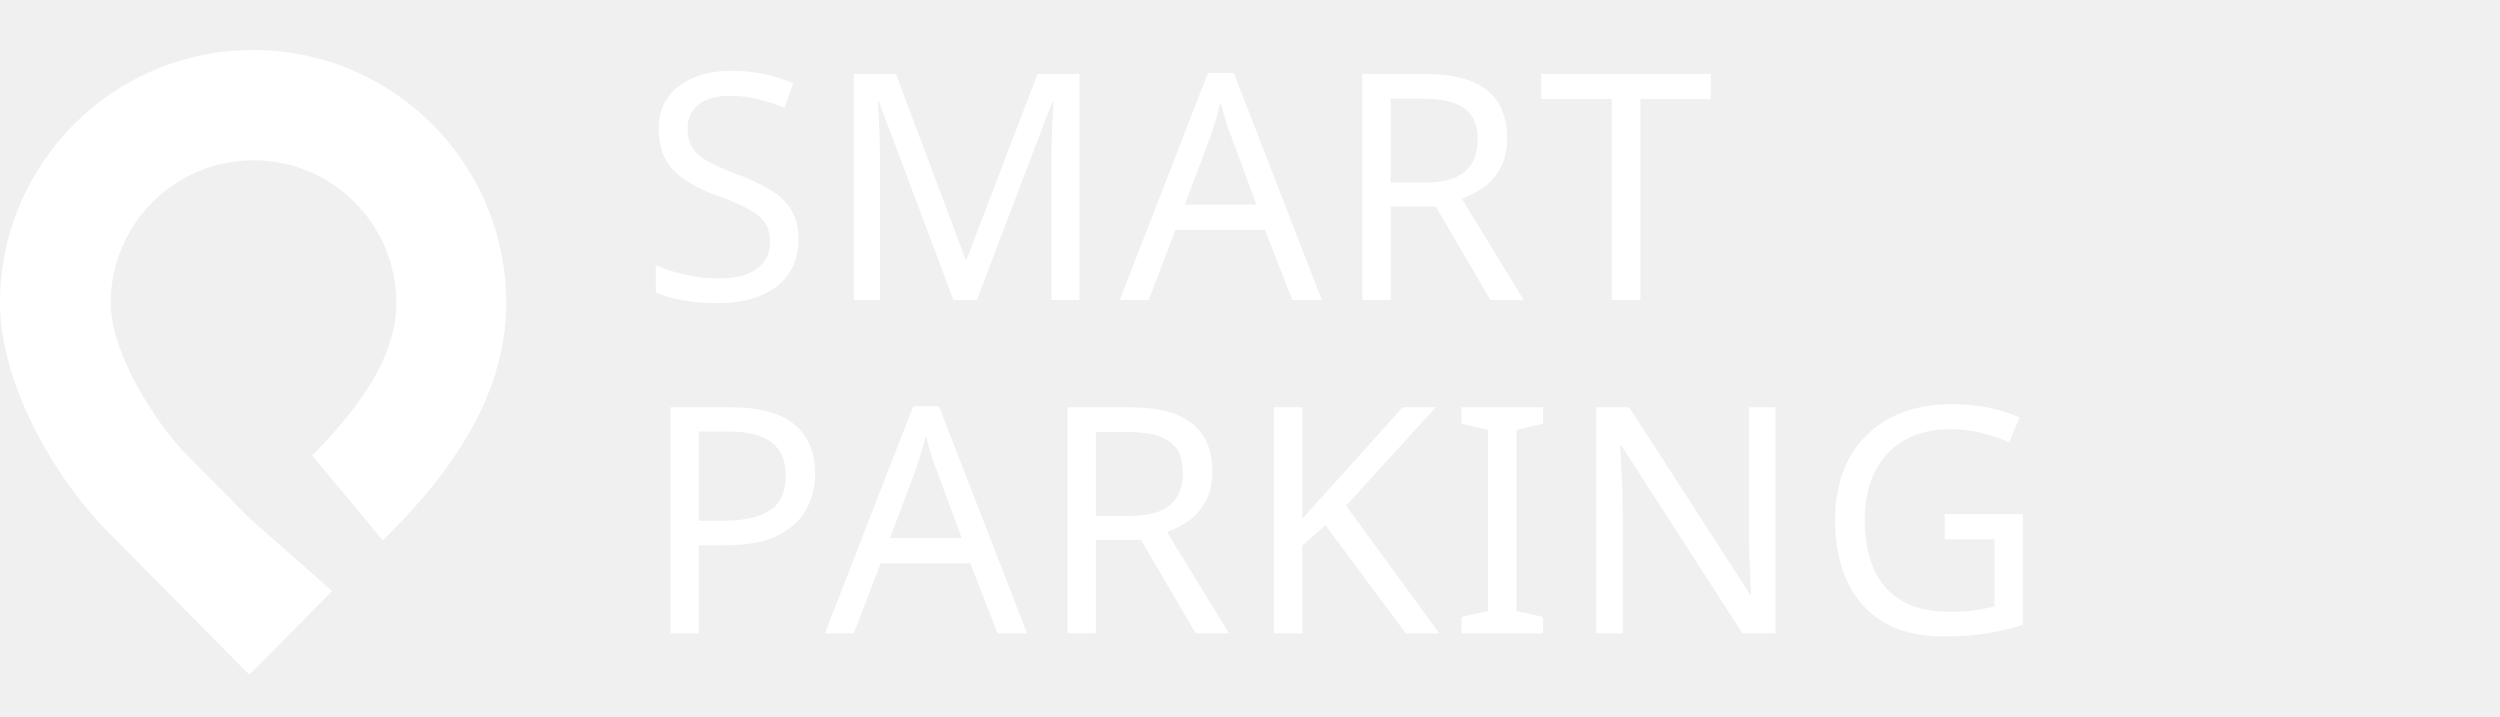
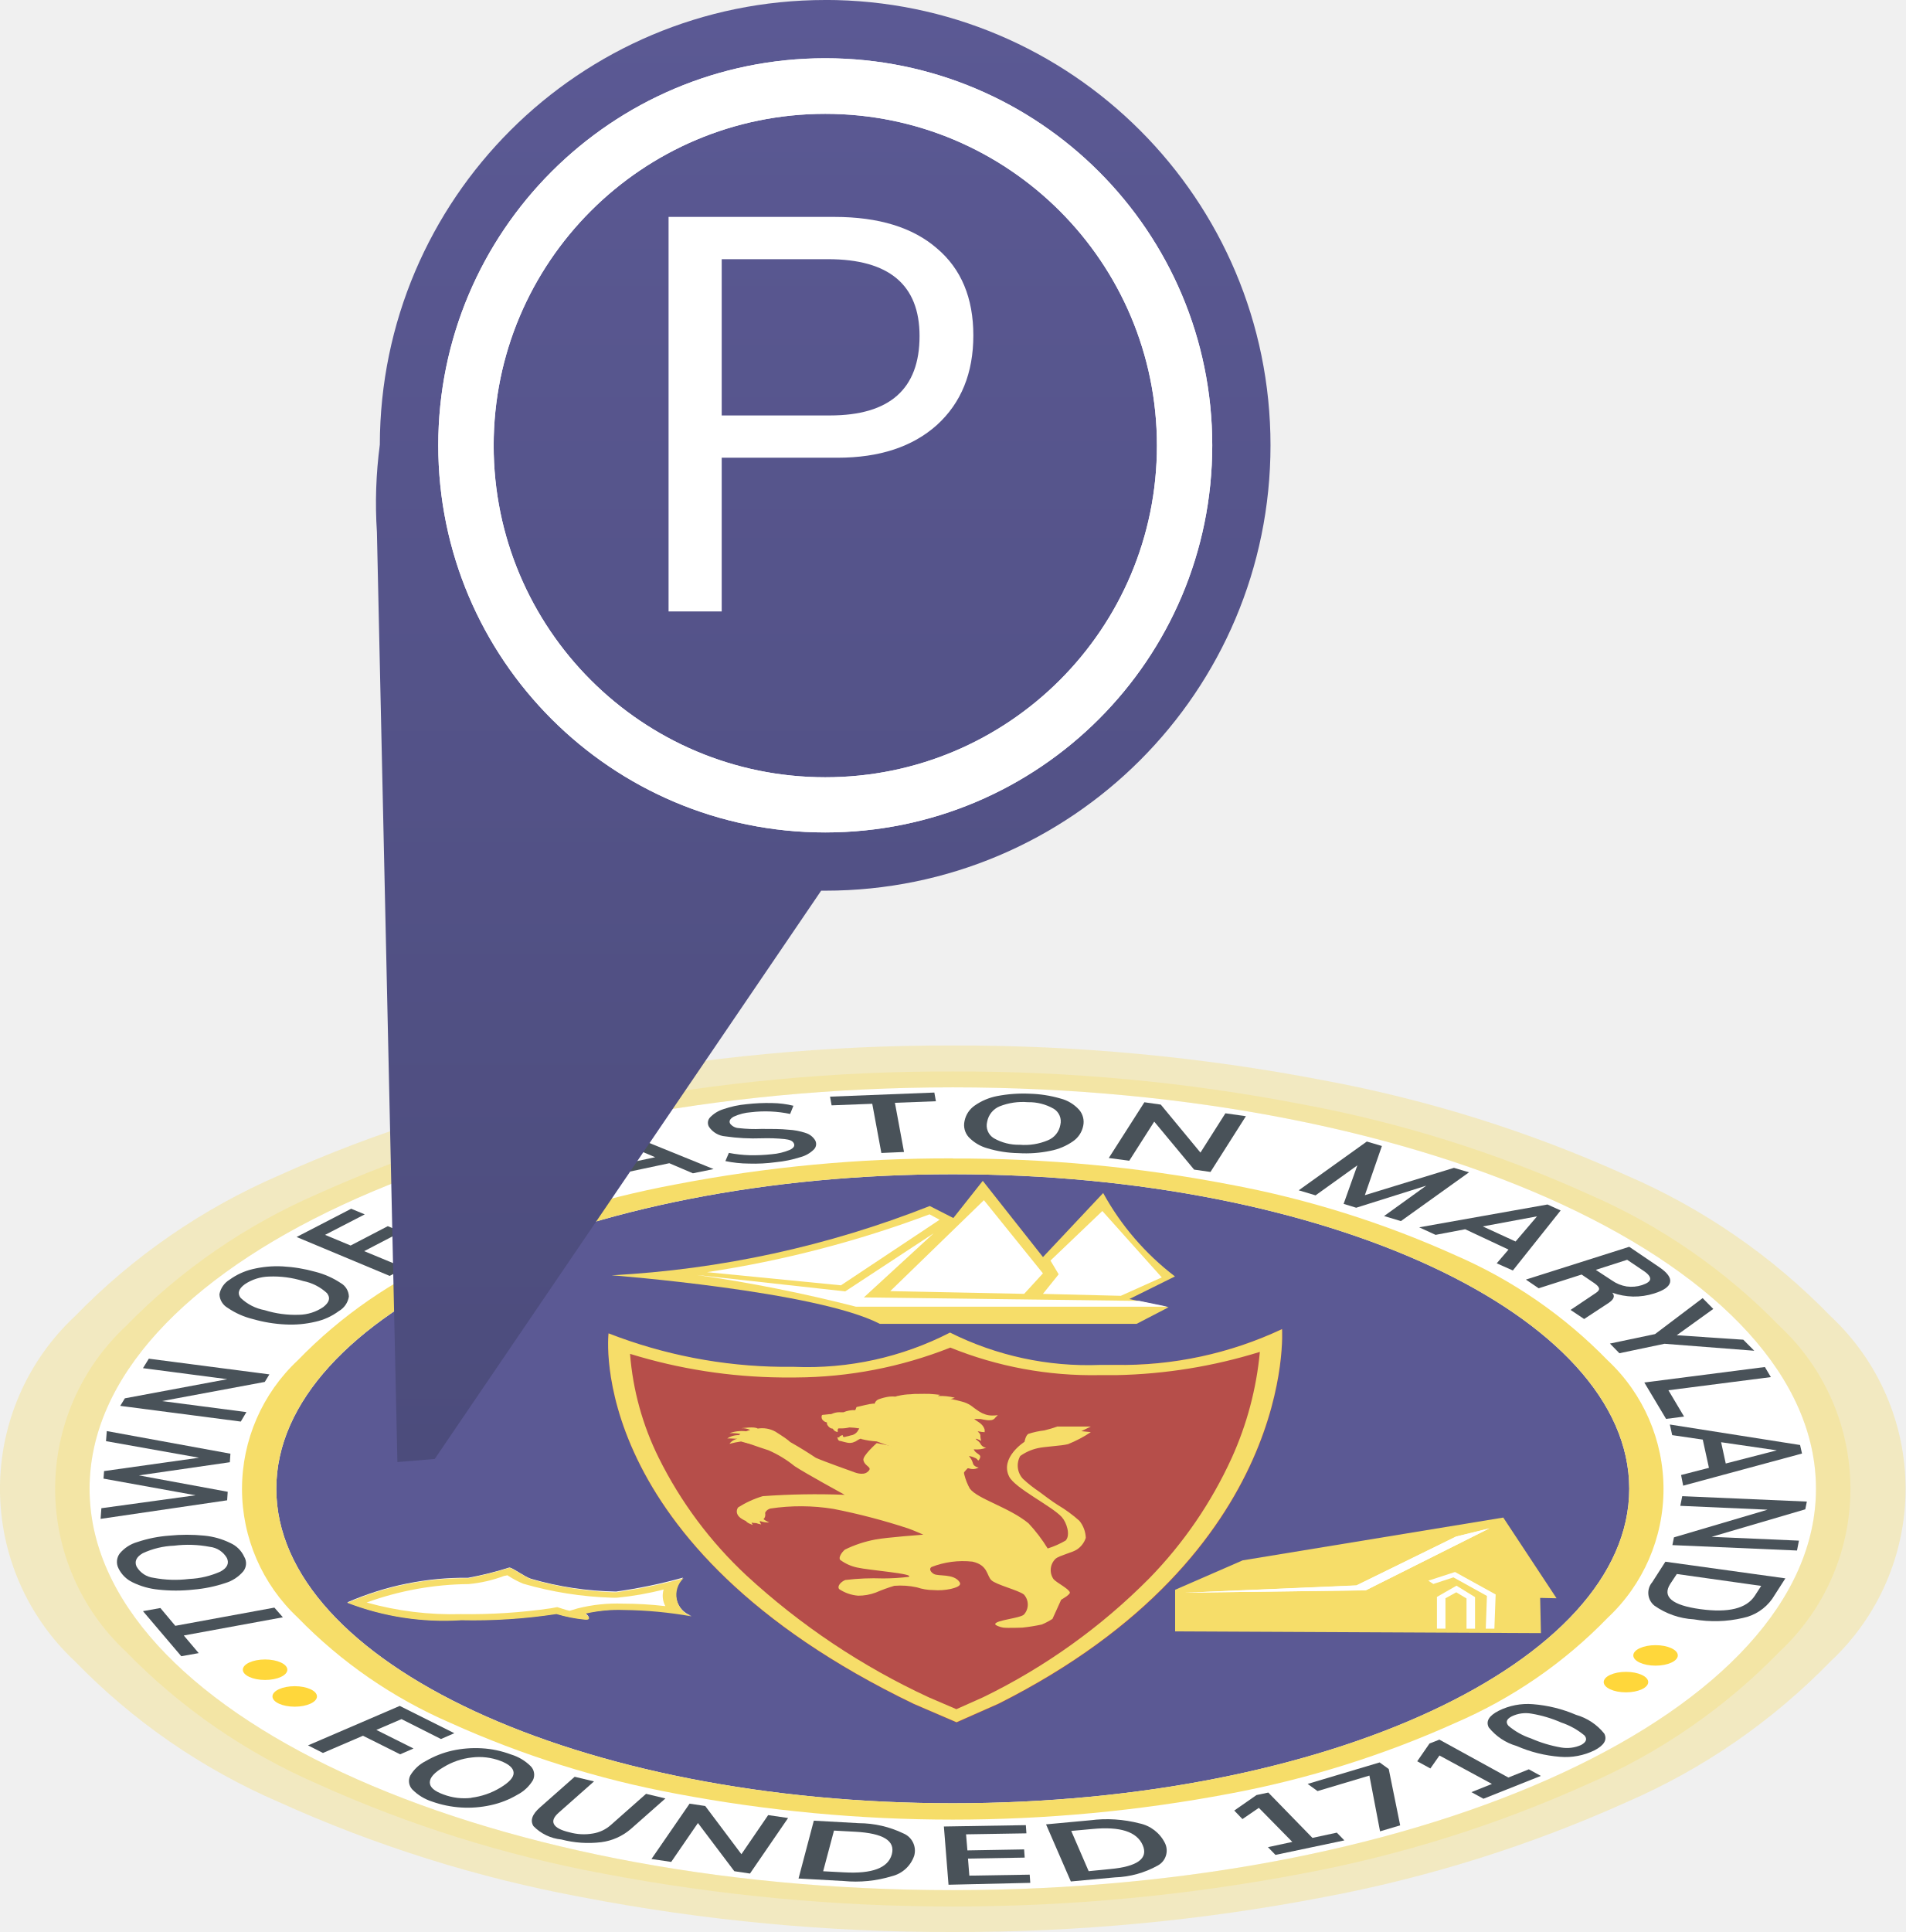
- <svg xmlns="http://www.w3.org/2000/svg" width="150" height="43" viewBox="0 0 150 43">
-   <g id="logo" transform="translate(-16.119 3.174)">
-     <path id="Path_111" data-name="Path 111" d="M15.188.2A15.194,15.194,0,0,1,30.376,15.388c0,5.411-3.182,9.963-6.851,13.678l-.557.557-4.25-5.109.116-.093c2.3-2.322,4.947-5.574,4.947-9.034a8.569,8.569,0,0,0-17.139,0c0,2.949,2.624,7.13,4.621,9.173L14.979,28.3l4.947,4.366-4.97,5.016-8.407-8.5C3.2,25.838,0,20.149,0,15.365A15.189,15.189,0,0,1,15.188.2Z" transform="translate(16.119 -0.374)" fill="#fff" fill-rule="evenodd" />
-     <text id="SMART_PARKING" data-name="SMART PARKING" transform="translate(54.498 14.826)" fill="#fff" font-size="19" font-family="SFUIDisplay-Medium, SF UI Display" font-weight="500" letter-spacing="0.03em">
-       <tspan x="0" y="0">SMART</tspan>
-       <tspan x="0" y="20">PARKING</tspan>
+ <svg xmlns="http://www.w3.org/2000/svg" width="46.502" height="47.135" viewBox="0 0 46.502 47.135">
+   <defs>
+     <linearGradient id="linear-gradient" x1="0.5" x2="0.5" y2="1" gradientUnits="objectBoundingBox">
+       <stop offset="0" stop-color="#5b5994" />
+       <stop offset="1" stop-color="#4c4c7c" />
+     </linearGradient>
+   </defs>
+   <g id="logo" transform="translate(0 -0.083)">
+     <g id="Group_3266" data-name="Group 3266" transform="translate(0 25.591)">
+       <g id="Group_3265" data-name="Group 3265" transform="translate(0)">
+         <g id="Group_3264" data-name="Group 3264">
+           <g id="Group_3249" data-name="Group 3249">
+             <path id="Path_27179" data-name="Path 27179" d="M23.751,561.827a47.224,47.224,0,0,1-9.052-.85,32.2,32.2,0,0,1-7.39-2.318,15.478,15.478,0,0,1-4.982-3.438,5.757,5.757,0,0,1,0-8.415,15.551,15.551,0,0,1,4.982-3.438,32.671,32.671,0,0,1,7.39-2.319,47.193,47.193,0,0,1,9.052-.85,47.229,47.229,0,0,1,9.052.85,32.2,32.2,0,0,1,7.39,2.319,15.477,15.477,0,0,1,4.982,3.438,5.757,5.757,0,0,1,0,8.415,15.551,15.551,0,0,1-4.982,3.438,32.668,32.668,0,0,1-7.39,2.318A47.26,47.26,0,0,1,23.751,561.827Zm0-20.371a41.821,41.821,0,0,0-8,.751,28.723,28.723,0,0,0-6.535,2.049,13.7,13.7,0,0,0-4.406,3.036,5.094,5.094,0,0,0,0,7.442,13.63,13.63,0,0,0,4.406,3.036,28.726,28.726,0,0,0,6.535,2.049,41.447,41.447,0,0,0,8,.751,41.821,41.821,0,0,0,8-.751,28.726,28.726,0,0,0,6.535-2.049,13.7,13.7,0,0,0,4.406-3.036,5.094,5.094,0,0,0,0-7.442,13.63,13.63,0,0,0-4.406-3.036,28.723,28.723,0,0,0-6.535-2.049A41.821,41.821,0,0,0,23.751,541.456Z" transform="translate(-0.5 -540.2)" fill="#f6dd69" opacity="0.35" />
+             <ellipse id="Ellipse_340" data-name="Ellipse 340" cx="21.065" cy="9.793" rx="21.065" ry="9.793" transform="translate(2.186 1.02)" fill="#fff" />
+             <path id="Path_27180" data-name="Path 27180" d="M50.905,553.987c11.635,0,21.065,4.387,21.065,9.793s-9.43,9.793-21.065,9.793-21.065-4.382-21.065-9.793,9.43-9.793,21.065-9.793m0-.387a44.142,44.142,0,0,0-8.528.8,30.6,30.6,0,0,0-6.96,2.182,14.688,14.688,0,0,0-4.694,3.234,5.426,5.426,0,0,0,0,7.933,14.7,14.7,0,0,0,4.694,3.239,30.451,30.451,0,0,0,6.96,2.182,45.7,45.7,0,0,0,17.056,0,30.609,30.609,0,0,0,6.96-2.182,14.621,14.621,0,0,0,4.694-3.239,5.426,5.426,0,0,0,0-7.933,14.613,14.613,0,0,0-4.694-3.234,30.439,30.439,0,0,0-6.96-2.182,44.178,44.178,0,0,0-8.528-.8Z" transform="translate(-27.654 -552.967)" fill="#f6dd69" opacity="0.32" />
+           </g>
+           <g id="Group_3250" data-name="Group 3250" transform="translate(5.902 2.753)">
+             <ellipse id="Ellipse_341" data-name="Ellipse 341" cx="16.508" cy="7.673" rx="16.508" ry="7.673" transform="translate(0.841 0.387)" fill="#5b5994" />
+             <path id="Path_27181" data-name="Path 27181" d="M142.849,598.887c9.118,0,16.508,3.438,16.508,7.673s-7.395,7.673-16.508,7.673-16.508-3.433-16.508-7.673,7.39-7.673,16.508-7.673m0-.387a35.133,35.133,0,0,0-6.752.633,24.263,24.263,0,0,0-5.515,1.728,11.555,11.555,0,0,0-3.716,2.564,4.3,4.3,0,0,0,0,6.28,11.63,11.63,0,0,0,3.716,2.564A24.11,24.11,0,0,0,136.1,614a36.346,36.346,0,0,0,13.5,0,24.26,24.26,0,0,0,5.515-1.728,11.5,11.5,0,0,0,3.716-2.564,4.3,4.3,0,0,0,0-6.28,11.628,11.628,0,0,0-3.716-2.564,24.11,24.11,0,0,0-5.515-1.728,35.133,35.133,0,0,0-6.752-.633Z" transform="translate(-125.5 -598.5)" fill="#f6dd69" />
+           </g>
+           <g id="Group_3252" data-name="Group 3252" transform="translate(14.84 6.918)">
+             <g id="Group_3251" data-name="Group 3251">
+               <path id="Path_27182" data-name="Path 27182" d="M323.27,696.3l-1.044-.449c-8.075-3.891-7.451-9.043-7.451-9.043a11.98,11.98,0,0,0,4.528.817,7.616,7.616,0,0,0,3.8-.836,7.765,7.765,0,0,0,4.033.784,9.193,9.193,0,0,0,4.075-.874s.4,5.468-6.913,9.146Z" transform="translate(-314.764 -686.7)" fill="#b64e4a" />
+             </g>
+           </g>
+           <g id="Group_3255" data-name="Group 3255" transform="translate(17.745 8.495)">
+             <g id="Group_3254" data-name="Group 3254" transform="translate(0.245)">
+               <path id="Path_27183" data-name="Path 27183" d="M384.9,737.406s-.349.307-.326.416c.033.165.25.165.1.288-.118.1-.34,0-.34,0s-.708-.25-.921-.345a9.858,9.858,0,0,0-1.209-.689.44.44,0,0,0-.364.085l-.283.179s.5.179.7.241a2.749,2.749,0,0,1,.637.387c.279.184,1.223.7,1.223.7a17.985,17.985,0,0,0-2,.033,2.417,2.417,0,0,0-.6.274s-.109.132.066.264a.654.654,0,0,0,.364.118c.246-.061.146-.288.354-.354a4.987,4.987,0,0,1,1.544.009,15.332,15.332,0,0,1,1.823.477c.1.033.368.151.368.151s-.892.066-1.166.118a2.881,2.881,0,0,0-.746.246c-.071.057-.165.189-.118.25a1.053,1.053,0,0,0,.42.189c.288.066,1.421.151,1.251.227a5.289,5.289,0,0,1-.623.038,5.869,5.869,0,0,0-.921.038c-.1.038-.208.146-.151.222a.969.969,0,0,0,.463.161,1.218,1.218,0,0,0,.43-.076,4.058,4.058,0,0,1,.453-.165,1.866,1.866,0,0,1,.553.038,1.269,1.269,0,0,0,.4.066,1.457,1.457,0,0,0,.425-.028c.222-.052.255-.109.212-.17-.142-.208-.51-.132-.623-.194-.076-.042-.128-.123-.061-.17a2.11,2.11,0,0,1,1-.132c.383.085.345.34.463.453s.652.241.793.349a.363.363,0,0,1,0,.491c-.1.09-.671.132-.7.227-.009.033.128.08.194.09.113.014.472,0,.472,0a4.594,4.594,0,0,0,.472-.076,1.656,1.656,0,0,0,.26-.137l.212-.467s.227-.128.212-.179c-.028-.094-.326-.236-.4-.326a.384.384,0,0,1,.057-.5c.085-.071.411-.151.51-.217a.539.539,0,0,0,.222-.288.7.7,0,0,0-.156-.416,3.4,3.4,0,0,0-.529-.387c-.123-.076-.345-.241-.449-.321a3.061,3.061,0,0,1-.4-.316.476.476,0,0,1-.066-.557,1.162,1.162,0,0,1,.42-.189c.175-.042.581-.057.746-.1a3.034,3.034,0,0,0,.557-.293l-.231-.024.231-.113h-.817a2.886,2.886,0,0,1-.316.094,2.1,2.1,0,0,0-.392.085c-.066.038-.094.194-.094.194s-.609.387-.373.85c.142.283,1.048.723,1.284.987.118.132.217.439.094.571a2.125,2.125,0,0,1-.439.194,3.845,3.845,0,0,0-.468-.614c-.477-.392-1.237-.59-1.431-.845a1.369,1.369,0,0,1-.175-.689Z" transform="translate(-381.494 -736.202)" fill="#f6dd69" />
+               <g id="Group_3253" data-name="Group 3253" transform="translate(2.043)">
+                 <path id="Path_27184" data-name="Path 27184" d="M428.244,722.036a.1.1,0,0,1,.019-.028c.024-.028.047-.057.071-.08l.009-.009c.014,0,.019,0,.024,0a.292.292,0,0,0,.246-.019.2.2,0,0,1-.118-.057.146.146,0,0,1-.024-.047.382.382,0,0,0-.09-.165s0,0,0-.009h.014a.58.58,0,0,1,.137.047c.043.019.043.038.071.061a.14.14,0,0,0,.047-.09.055.055,0,0,0-.028-.052.71.71,0,0,0-.061-.047.2.2,0,0,1-.066-.076s0-.009,0-.009h0a.653.653,0,0,0,.3-.038.182.182,0,0,1-.123-.071s0-.009-.009-.014a.236.236,0,0,0-.08-.09.422.422,0,0,1-.047-.043c.009,0,.019,0,.028,0s.109.047.109.052a.734.734,0,0,1-.019-.1c0-.009,0-.024,0-.033a.114.114,0,0,0-.043-.076l-.024-.024h.024a.888.888,0,0,0,.146.019.291.291,0,0,0,0-.066.3.3,0,0,0-.09-.137c-.047-.042-.113-.076-.165-.118a.628.628,0,0,1,.094,0c.024,0,.043,0,.066,0l.066.014.09.014a.458.458,0,0,0,.08,0,.147.147,0,0,0,.1-.038c.009-.009.014-.019.024-.028a.632.632,0,0,1,.057-.057.743.743,0,0,1-.151.009.475.475,0,0,1-.146-.024c-.028-.009-.057-.024-.085-.033a.975.975,0,0,1-.137-.085c-.038-.024-.071-.052-.109-.08-.009-.009-.024-.014-.033-.024a.715.715,0,0,0-.217-.094c-.09-.024-.179-.047-.279-.066a.018.018,0,0,1-.014,0,.059.059,0,0,1,.028,0,.543.543,0,0,0,.094-.028,1.46,1.46,0,0,0-.416-.042h0a.324.324,0,0,1,.057-.028c-.09-.009-.165-.019-.255-.023s-.175,0-.26,0-.142,0-.212.009a1.41,1.41,0,0,0-.293.038c-.024,0-.047.014-.071.019a.758.758,0,0,0-.146,0,1.21,1.21,0,0,0-.25.061.172.172,0,0,0-.09.066c-.009.014-.014.028-.024.043s-.014,0-.024,0a1.265,1.265,0,0,0-.194.033c-.066.014-.132.033-.2.047-.019,0-.024.009-.028.019a.328.328,0,0,1-.024.061.655.655,0,0,0-.288.052c-.019,0-.038,0-.057,0a.452.452,0,0,0-.2.028.158.158,0,0,1-.09.019l-.128.014c-.052,0-.052.009-.057.033a.122.122,0,0,0,.014.08.177.177,0,0,0,.1.071s.009,0,.014,0l0,0a.139.139,0,0,0,.009.061.236.236,0,0,0,.057.066.141.141,0,0,0,.076.028.065.065,0,0,1,.014.019.183.183,0,0,0,.043.042.244.244,0,0,0,.033.014.3.3,0,0,1,.033.009.131.131,0,0,1,0-.043c0-.009,0-.014,0-.023a.042.042,0,0,1,.019-.024c.024,0,.043,0,.066,0a.878.878,0,0,0,.2-.024,1.778,1.778,0,0,1,.241.024l-.047.076a.248.248,0,0,1-.118.085.684.684,0,0,0-.094.024c-.033.009-.071.014-.1.024h-.019c-.024,0-.028-.043-.028-.047a.21.21,0,0,0-.066.028c-.009,0-.014.009-.014.019s0,.009,0,.009-.043,0-.052,0,0,0,0,0a.15.15,0,0,1,.014.042c.028.061.042.033.156.071l.061.014a.3.3,0,0,0,.146,0,.532.532,0,0,0,.071-.028c.019-.014.038-.024.061-.038a.245.245,0,0,1,.061-.028c.014,0,.014,0,.019.009a1.982,1.982,0,0,0,.373.057" transform="translate(-424.762 -720.1)" fill="#f6dd69" />
+               </g>
+             </g>
+             <path id="Path_27185" data-name="Path 27185" d="M377.48,737.613a.669.669,0,0,0-.434-.076c-.076-.057-.378-.009-.406-.009a.478.478,0,0,1,.222.042c-.038.009-.071.024-.1.033a.872.872,0,0,0-.406.047,1.053,1.053,0,0,1,.269.019.259.259,0,0,0-.038.028.49.49,0,0,0-.283.08s.109,0,.246.009a0,0,0,0,0,0,0,0,0,0,0,0,0,0,.306.306,0,0,0-.194.123,2.233,2.233,0,0,1,.283-.057,2.539,2.539,0,0,0,.963.1C378.028,737.953,377.839,737.844,377.48,737.613Z" transform="translate(-376.3 -736.687)" fill="#f6dd69" />
+             <path id="Path_27186" data-name="Path 27186" d="M381.936,776.751c-.085.052-.076.109-.019.156l.09.052.071.028c-.043.052.161.118.161.118s-.047-.052-.028-.09a.213.213,0,0,0,.052,0c.038.057.179.076.179.076a.42.42,0,0,1-.043-.08h.009s0,0,.009,0a.62.62,0,0,0,.222.033.693.693,0,0,1-.142-.08c.085-.08.042-.227-.057-.331C382.319,776.505,382.2,776.585,381.936,776.751Z" transform="translate(-381.611 -773.903)" fill="#f6dd69" />
+           </g>
+           <g id="Group_3257" data-name="Group 3257" transform="translate(14.839 6.913)">
+             <g id="Group_3256" data-name="Group 3256">
+               <path id="Path_27187" data-name="Path 27187" d="M323.109,687.053a9.224,9.224,0,0,0,3.65.675c.137,0,.274,0,.411,0a12.657,12.657,0,0,0,3.5-.567,8.081,8.081,0,0,1-.689,2.592,10.358,10.358,0,0,1-2,2.923,14.84,14.84,0,0,1-4.061,2.909l-.656.293-.671-.288a17.255,17.255,0,0,1-4.453-2.975A10,10,0,0,1,316,689.745a6.918,6.918,0,0,1-.7-2.536,12.975,12.975,0,0,0,3.7.576c.118,0,.236,0,.349,0a10.355,10.355,0,0,0,3.763-.727m8.1-.453a9.193,9.193,0,0,1-4.075.874c-.127,0-.25,0-.368,0a7.528,7.528,0,0,1-3.66-.789,7.616,7.616,0,0,1-3.8.836c-.1,0-.208,0-.312,0a12,12,0,0,1-4.221-.817s-.623,5.152,7.447,9.038l1.044.449,1.025-.453c7.314-3.678,6.918-9.146,6.918-9.146Z" transform="translate(-314.764 -686.6)" fill="#f6dd69" />
+             </g>
+           </g>
+           <g id="Group_3258" data-name="Group 3258" transform="translate(14.926 3.301)">
+             <path id="Path_27188" data-name="Path 27188" d="M329.411,613.589h-6.266c-1.544-.8-6.545-1.185-6.545-1.185a24.662,24.662,0,0,0,7.763-1.69l.576.293.718-.907,1.469,1.86,1.469-1.563a6.478,6.478,0,0,0,1.752,2.035l-1.114.552.959.2Z" transform="translate(-316.6 -610.1)" fill="#f6dd69" />
+             <path id="Path_27189" data-name="Path 27189" d="M371.33,627.4l.246.132-2.408,1.6-3.268-.321A26.811,26.811,0,0,0,371.33,627.4Z" transform="translate(-363.572 -626.583)" fill="#fff" />
+             <path id="Path_27190" data-name="Path 27190" d="M366.38,637.2l-2.158,1.417-3.622-.4a36.109,36.109,0,0,1,3.886.774h7.6l-.685-.142-6.724-.085Z" transform="translate(-358.522 -635.92)" fill="#fff" />
+             <path id="Path_27191" data-name="Path 27191" d="M462.885,620.1l1.44,1.785-.458.5-3.268-.066Z" transform="translate(-453.8 -619.628)" fill="#fff" />
+             <path id="Path_27192" data-name="Path 27192" d="M539.5,627.721l1.9.047,1-.449-1.45-1.62-1.266,1.209.2.335Z" transform="translate(-528.975 -624.963)" fill="#fff" />
+           </g>
+           <g id="Group_3259" data-name="Group 3259" transform="translate(8.471 12.735)">
+             <path id="Path_27193" data-name="Path 27193" d="M183.857,809.9c.08,0,.368.222.529.274a7.878,7.878,0,0,0,2.078.312,12.42,12.42,0,0,0,1.634-.34.555.555,0,0,0,.2.93,6.311,6.311,0,0,0-2.592-.066s.165.118.052.146a2.882,2.882,0,0,1-.751-.132,13.479,13.479,0,0,1-2.323.151,6.554,6.554,0,0,1-2.781-.425,7.182,7.182,0,0,1,2.951-.6A8.143,8.143,0,0,0,183.857,809.9Z" transform="translate(-179.9 -809.9)" fill="#fff" />
+             <path id="Path_27194" data-name="Path 27194" d="M183.8,810.084a.415.415,0,0,1,.047.028,2.149,2.149,0,0,0,.354.184,8.752,8.752,0,0,0,2.153.34,1.305,1.305,0,0,0,.137,0,7.342,7.342,0,0,0,1.133-.2.529.529,0,0,0,.042.406,9.027,9.027,0,0,0-1.034-.061,3.913,3.913,0,0,0-1.114.118l-.189.057a1.71,1.71,0,0,1-.165-.047l-.137-.043-.151.028a13.842,13.842,0,0,1-2.2.142,7.679,7.679,0,0,1-2.3-.283,7.489,7.489,0,0,1,2.488-.449,3.319,3.319,0,0,0,.869-.2.373.373,0,0,0,.071-.014m.057-.184a9.983,9.983,0,0,1-1,.255,7.193,7.193,0,0,0-2.956.6,6.552,6.552,0,0,0,2.781.425,13.479,13.479,0,0,0,2.323-.151,3.7,3.7,0,0,0,.689.137.288.288,0,0,0,.066,0c.113-.028-.052-.146-.052-.146a3.585,3.585,0,0,1,.94-.09,10.109,10.109,0,0,1,1.657.156.555.555,0,0,1-.2-.93,13.259,13.259,0,0,1-1.634.34c-.033,0-.071,0-.109,0a8.339,8.339,0,0,1-1.969-.316c-.17-.057-.458-.279-.538-.279Z" transform="translate(-179.9 -809.9)" fill="#f6dd69" />
+           </g>
+           <g id="Group_3261" data-name="Group 3261" transform="translate(28.677 11.517)">
+             <path id="Path_27195" data-name="Path 27195" d="M607.8,786.876v-1.015l1.648-.718,6.36-1.044,1.3,1.969-.4-.009.019.859Z" transform="translate(-607.8 -784.1)" fill="#f6dd69" />
+             <path id="Path_27196" data-name="Path 27196" d="M744.03,820.348h-.208v-.737l-.25-.151-.264.146v.741H743.1v-.774l.477-.274.453.279Z" transform="translate(-736.711 -817.638)" fill="#fff" />
+             <path id="Path_27197" data-name="Path 27197" d="M740.31,813.584H740.1l.028-.8-.817-.453-.491.161-.123-.08.652-.212.992.548Z" transform="translate(-732.519 -810.873)" fill="#fff" />
+             <g id="Group_3260" data-name="Group 3260" transform="translate(0.241 0.264)">
+               <path id="Path_27198" data-name="Path 27198" d="M612.9,791.268l4.184-.175,2.432-1.195.812-.2-3.013,1.511Z" transform="translate(-612.9 -789.7)" fill="#fff" />
+               <path id="Path_27199" data-name="Path 27199" d="M619.015,790.252l-1.771.888H617.2l1.813-.888m1.313-.553-.812.2-2.432,1.19-4.184.179,4.41-.057,3.017-1.511Z" transform="translate(-612.9 -789.7)" fill="#fff" />
+             </g>
+           </g>
+           <g id="Group_3262" data-name="Group 3262" transform="translate(7.517 16.065)">
+             <path id="Path_27200" data-name="Path 27200" d="M771.088,881.713a3.271,3.271,0,0,1-1.062-.264,1.35,1.35,0,0,1-.68-.453c-.076-.146,0-.283.241-.406a1.582,1.582,0,0,1,.836-.161,3.323,3.323,0,0,1,1.053.26,1.358,1.358,0,0,1,.689.458c.076.146,0,.283-.236.406A1.6,1.6,0,0,1,771.088,881.713Zm.59-.524a1.749,1.749,0,0,0-.562-.312,3.055,3.055,0,0,0-.727-.217.782.782,0,0,0-.482.066c-.128.066-.156.142-.08.231a1.664,1.664,0,0,0,.548.307,3.16,3.16,0,0,0,.737.222.843.843,0,0,0,.486-.061C771.73,881.354,771.754,881.273,771.678,881.188Z" transform="translate(-740.532 -880.425)" fill="#495259" />
+             <path id="Path_27201" data-name="Path 27201" d="M735.029,899.821l.5-.2.293.161-1.4.557-.293-.161.5-.2-1.28-.694-.222.316-.321-.175.3-.434.241-.094Z" transform="translate(-705.738 -898.028)" fill="#495259" />
+             <path id="Path_27202" data-name="Path 27202" d="M676.3,911.124l1.757-.524.222.161.279,1.374-.491.146-.26-1.36-1.266.378Z" transform="translate(-651.906 -909.175)" fill="#495259" />
+             <path id="Path_27203" data-name="Path 27203" d="M640.212,927.4l.595-.128.184.189-1.681.354-.184-.189.595-.128-.817-.831-.4.274-.2-.208.543-.378.288-.061Z" transform="translate(-615.701 -924.134)" fill="#495259" />
+             <path id="Path_27204" data-name="Path 27204" d="M541.1,940.147l1.081-.1a3.181,3.181,0,0,1,1.2.076.9.9,0,0,1,.619.477.414.414,0,0,1-.175.552,2.287,2.287,0,0,1-1.039.288l-1.081.1Zm1.558,1.091c.675-.061.944-.26.8-.586s-.548-.458-1.228-.392l-.515.047.425.982Z" transform="translate(-523.09 -937.211)" fill="#495259" />
+             <path id="Path_27205" data-name="Path 27205" d="M488.413,944.454l-.113-1.421,2-.033.014.2-1.473.024.033.392,1.384-.024.014.2-1.384.024.033.416,1.473-.024.014.2Z" transform="translate(-472.783 -940.045)" fill="#495259" />
+             <path id="Path_27206" data-name="Path 27206" d="M413.573,940.7l1.1.061a2.532,2.532,0,0,1,1.086.25.455.455,0,0,1,.264.543.768.768,0,0,1-.543.5,3.032,3.032,0,0,1-1.18.118l-1.1-.061Zm.741,1.261q1.027.057,1.162-.439t-.892-.552l-.519-.028-.264.992Z" transform="translate(-401.23 -937.854)" fill="#495259" />
+             <path id="Path_27207" data-name="Path 27207" d="M340.047,932.179l.486.071-.93,1.355-.382-.057-.888-1.176-.652.949-.482-.071.93-1.35.382.057.883,1.176Z" transform="translate(-328.818 -929.469)" fill="#495259" />
+             <path id="Path_27208" data-name="Path 27208" d="M275.5,919.3c-.085-.137-.033-.288.161-.458l.845-.746.472.113-.859.76c-.123.109-.161.2-.118.283s.17.151.382.2a1.3,1.3,0,0,0,.567.028.866.866,0,0,0,.439-.208l.859-.76.472.113-.845.746a1.373,1.373,0,0,1-.722.321,2.6,2.6,0,0,1-.973-.066A1.1,1.1,0,0,1,275.5,919.3Z" transform="translate(-269.999 -916.321)" fill="#495259" />
+             <path id="Path_27209" data-name="Path 27209" d="M212,904.214a.3.3,0,0,1-.052-.34.92.92,0,0,1,.378-.354,2.286,2.286,0,0,1,.647-.255,2.639,2.639,0,0,1,.722-.057,2.432,2.432,0,0,1,.713.151,1.154,1.154,0,0,1,.482.288.3.3,0,0,1,.052.34.953.953,0,0,1-.378.354,2.179,2.179,0,0,1-.652.255,2.595,2.595,0,0,1-1.436-.09A1.182,1.182,0,0,1,212,904.214Zm1.44.2a1.791,1.791,0,0,0,.7-.241c.222-.132.335-.255.331-.368s-.113-.212-.331-.293a1.459,1.459,0,0,0-.685-.08,1.666,1.666,0,0,0-.694.236c-.227.132-.335.255-.335.373s.109.212.331.293A1.444,1.444,0,0,0,213.444,904.417Z" transform="translate(-209.454 -902.128)" fill="#495259" />
+             <path id="Path_27210" data-name="Path 27210" d="M159.7,882.363l2.238-.963,1.332.666-.326.142-.963-.486-.614.264.907.453-.326.142-.907-.453-.977.42Z" transform="translate(-159.7 -881.354)" fill="#495259" />
+           </g>
+           <g id="Group_3263" data-name="Group 3263" transform="translate(2.455 1.138)">
+             <path id="Path_27211" data-name="Path 27211" d="M77.814,830.741l-2.418.444.364.43-.425.076-.935-1.1.425-.076.364.434,2.418-.444Z" transform="translate(-73.366 -817.93)" fill="#495259" />
+             <path id="Path_27212" data-name="Path 27212" d="M64.036,793.75a.926.926,0,0,1-.434.283,3.355,3.355,0,0,1-.784.161,3.919,3.919,0,0,1-.85,0,1.829,1.829,0,0,1-.633-.179.731.731,0,0,1-.34-.335.344.344,0,0,1,.028-.368.87.87,0,0,1,.43-.279,3.144,3.144,0,0,1,.779-.156,4.281,4.281,0,0,1,.855,0,1.829,1.829,0,0,1,.633.179.672.672,0,0,1,.34.335A.313.313,0,0,1,64.036,793.75Zm-.817-.6a2.79,2.79,0,0,0-.869-.028,1.992,1.992,0,0,0-.765.184c-.156.09-.208.2-.151.326a.555.555,0,0,0,.416.274,2.763,2.763,0,0,0,.864.028,2.079,2.079,0,0,0,.774-.184c.161-.09.208-.2.151-.326A.552.552,0,0,0,63.219,793.15Z" transform="translate(-60.556 -782.058)" fill="#495259" />
+             <path id="Path_27213" data-name="Path 27213" d="M52.632,739.646l.019-.246,3.017.552-.014.208-2.219.321,2.167.4-.014.208-3.088.453.019-.26,2.3-.316-2.248-.406.014-.184,2.318-.326Z" transform="translate(-52.5 -731.132)" fill="#495259" />
+             <path id="Path_27214" data-name="Path 27214" d="M63.157,702.231,63.3,702l2.942.383-.113.184-2.507.467,2.059.269-.137.231-2.942-.383.113-.184,2.5-.467Z" transform="translate(-62.123 -695.498)" fill="#495259" />
+             <path id="Path_27215" data-name="Path 27215" d="M116.237,655.7a2.577,2.577,0,0,1-.727.066,3.475,3.475,0,0,1-.8-.132,1.878,1.878,0,0,1-.614-.274.4.4,0,0,1-.2-.331.527.527,0,0,1,.246-.354,1.568,1.568,0,0,1,.567-.26,2.56,2.56,0,0,1,.727-.066,3.7,3.7,0,0,1,.8.132,2.016,2.016,0,0,1,.619.274.393.393,0,0,1,.2.331.5.5,0,0,1-.246.354A1.492,1.492,0,0,1,116.237,655.7Zm.288-.694a1.192,1.192,0,0,0-.586-.3,2.47,2.47,0,0,0-.831-.109,1.111,1.111,0,0,0-.595.189c-.151.113-.184.222-.1.331a1.147,1.147,0,0,0,.586.3,2.5,2.5,0,0,0,.836.113,1.085,1.085,0,0,0,.595-.189C116.577,655.227,116.61,655.118,116.525,655.01Z" transform="translate(-110.996 -650.099)" fill="#495259" />
+             <path id="Path_27216" data-name="Path 27216" d="M156.071,626.139l-2.271-.949,1.332-.689.331.137-.968.5.623.26.907-.472.331.137-.907.472.992.411Z" transform="translate(-149.017 -621.657)" fill="#495259" />
+             <path id="Path_27217" data-name="Path 27217" d="M230.424,596.2l-1.724-1.171,1.686-.534.246.17-1.242.392.477.326,1.166-.368.246.17-1.166.368.505.345,1.242-.392.246.17Z" transform="translate(-220.38 -593.074)" fill="#495259" />
+             <path id="Path_27218" data-name="Path 27218" d="M309.437,583.429l-.576-.246-1.36.288.014.364-.51.109,0-1.558.411-.085,2.526,1.025Zm-1.945-.175,1.025-.217-1.053-.444Z" transform="translate(-294.983 -581.45)" fill="#495259" />
+             <path id="Path_27219" data-name="Path 27219" d="M367.405,571.354a2.9,2.9,0,0,1-.571-.061l.085-.2a3.123,3.123,0,0,0,.51.057,4.152,4.152,0,0,0,.534-.024,1.435,1.435,0,0,0,.449-.109c.094-.047.123-.1.09-.161s-.1-.085-.222-.1a4.268,4.268,0,0,0-.557-.019,4.878,4.878,0,0,1-.888-.047.531.531,0,0,1-.4-.231.192.192,0,0,1,.024-.231.765.765,0,0,1,.321-.2,2.4,2.4,0,0,1,.571-.123,4.548,4.548,0,0,1,.619-.028,2.329,2.329,0,0,1,.524.066l-.08.2a2.942,2.942,0,0,0-.954-.042,1.214,1.214,0,0,0-.425.109q-.135.078-.085.17a.285.285,0,0,0,.217.109,3.418,3.418,0,0,0,.548.019c.26,0,.477,0,.652.019a1.58,1.58,0,0,1,.425.08.414.414,0,0,1,.227.17.186.186,0,0,1-.024.231.732.732,0,0,1-.331.189,2.835,2.835,0,0,1-.6.123A3.932,3.932,0,0,1,367.405,571.354Z" transform="translate(-351.587 -569.612)" fill="#495259" />
+             <path id="Path_27220" data-name="Path 27220" d="M430.751,565.783l-.222-1.2-.992.038-.038-.212,2.545-.1.038.212-1,.038.222,1.2Z" transform="translate(-411.698 -564.3)" fill="#495259" />
+             <path id="Path_27221" data-name="Path 27221" d="M499.265,566.384a1,1,0,0,1-.458-.274.441.441,0,0,1-.1-.392.6.6,0,0,1,.25-.378,1.431,1.431,0,0,1,.548-.231,3.379,3.379,0,0,1,.789-.057,2.985,2.985,0,0,1,.756.118.918.918,0,0,1,.453.274.453.453,0,0,1,.1.392.6.6,0,0,1-.25.378,1.432,1.432,0,0,1-.548.231,2.918,2.918,0,0,1-.784.057A2.784,2.784,0,0,1,499.265,566.384Zm1.473-.194a.5.5,0,0,0,.307-.378.359.359,0,0,0-.161-.392,1.213,1.213,0,0,0-.633-.161,1.527,1.527,0,0,0-.685.1.505.505,0,0,0-.307.378.363.363,0,0,0,.161.4,1.214,1.214,0,0,0,.633.161A1.459,1.459,0,0,0,500.738,566.19Z" transform="translate(-477.624 -565.015)" fill="#495259" />
+             <path id="Path_27222" data-name="Path 27222" d="M576.443,569.769l.5.071-.864,1.36-.4-.057-.973-1.171-.609.954-.5-.066.869-1.36.4.057.968,1.171Z" transform="translate(-548.994 -569.254)" fill="#495259" />
+             <path id="Path_27223" data-name="Path 27223" d="M675.487,590.442l.368.109-1.662,1.19-.411-.123,1.029-.741-1.709.538-.307-.094.335-.94-1.02.732-.411-.123,1.662-1.19.368.109-.416,1.2Z" transform="translate(-642.461 -588.596)" fill="#495259" />
+             <path id="Path_27224" data-name="Path 27224" d="M735.889,623.831l.288-.335L735.119,623l-.722.137-.4-.184,3.131-.557.321.146-1.166,1.464Zm-.34-.9.8.368.524-.614Z" transform="translate(-701.819 -619.656)" fill="#495259" />
+             <path id="Path_27225" data-name="Path 27225" d="M790.521,645.866l-.331-.222.619-.415c.057-.038.085-.076.076-.113s-.047-.076-.113-.123l-.312-.212-1.048.335-.312-.212,2.522-.8.737.5c.194.132.283.255.26.364s-.151.2-.387.274a1.61,1.61,0,0,1-.519.076,1.627,1.627,0,0,1-.505-.094c.071.08.042.161-.09.25Zm.68-.94a.863.863,0,0,0,.359.146.85.85,0,0,0,.373-.033c.127-.043.194-.09.2-.146s-.047-.128-.17-.208l-.392-.264-.765.246Z" transform="translate(-754.318 -640.332)" fill="#495259" />
+             <path id="Path_27226" data-name="Path 27226" d="M836.023,671.984l-2.191-.17-1.1.231-.231-.236,1.1-.231,1.162-.878.26.264-.892.642,1.624.109Z" transform="translate(-795.668 -665.676)" fill="#495259" />
+             <path id="Path_27227" data-name="Path 27227" d="M850.3,706.678l2.942-.378.146.246-2.5.321.382.642-.439.057Z" transform="translate(-812.628 -699.595)" fill="#495259" />
+             <path id="Path_27228" data-name="Path 27228" d="M863.774,737.232l.68-.175-.151-.689-.746-.109L863.5,736l3.178.5.047.208-2.9.784Zm.977-.8.113.519,1.247-.321Z" transform="translate(-825.205 -727.892)" fill="#495259" />
+             <path id="Path_27229" data-name="Path 27229" d="M867.888,774.086l-.047.241-3.041-.132.038-.189,2.285-.675-2.13-.094.047-.236,3.041.132-.038.189-2.286.671Z" transform="translate(-826.443 -763.145)" fill="#495259" />
+             <path id="Path_27230" data-name="Path 27230" d="M855.749,807.306l-.321.5a1.164,1.164,0,0,1-.718.467,3,3,0,0,1-1.195.033,1.847,1.847,0,0,1-.963-.335.4.4,0,0,1-.052-.571l.321-.5Zm-2.81.137c-.2.312.043.519.732.614s1.128-.014,1.332-.326l.156-.241L853.1,807.2Z" transform="translate(-814.635 -795.445)" fill="#495259" />
+           </g>
+           <ellipse id="Ellipse_342" data-name="Ellipse 342" cx="0.543" cy="0.25" rx="0.543" ry="0.25" transform="translate(5.926 14.978)" fill="#ffd73b" />
+           <ellipse id="Ellipse_343" data-name="Ellipse 343" cx="0.543" cy="0.25" rx="0.543" ry="0.25" transform="translate(6.649 15.63)" fill="#ffd73b" />
+           <ellipse id="Ellipse_344" data-name="Ellipse 344" cx="0.543" cy="0.25" rx="0.543" ry="0.25" transform="translate(39.858 14.629)" fill="#ffd73b" />
+           <ellipse id="Ellipse_345" data-name="Ellipse 345" cx="0.543" cy="0.25" rx="0.543" ry="0.25" transform="translate(39.136 15.28)" fill="#ffd73b" />
+         </g>
+       </g>
+     </g>
+     <g id="Group_3268" data-name="Group 3268" transform="translate(9.175 0.083)">
+       <path id="Path_27231" data-name="Path 27231" d="M205.764,0a10.871,10.871,0,0,0-10.87,10.851,10.786,10.786,0,0,0-.071,2.13l.5,22.689.911-.076,9.43-13.864h.1a10.865,10.865,0,1,0,0-21.731Z" transform="translate(-194.8)" fill="url(#linear-gradient)" />
+       <g id="Group_3267" data-name="Group 3267" transform="translate(1.52 1.421)">
+         <path id="Path_27232" data-name="Path 27232" d="M236.444,30.1a9.444,9.444,0,1,0,9.444,9.444A9.444,9.444,0,0,0,236.444,30.1Zm0,17.542a8.093,8.093,0,1,1,8.094-8.093A8.091,8.091,0,0,1,236.444,47.642Z" transform="translate(-227 -30.1)" fill="#fff" />
+         <path id="Path_27233" data-name="Path 27233" d="M236.444,30.1a9.444,9.444,0,1,0,9.444,9.444,9.444,9.444,0,0,0-9.444-9.444Zm0,17.542a8.093,8.093,0,1,1,8.094-8.093,8.091,8.091,0,0,1-8.094,8.093Z" transform="translate(-227 -30.1)" fill="#fff" />
+       </g>
+     </g>
+     <text id="P" transform="translate(15.159 15)" fill="#fff" font-size="14" font-family="ArialMT, Arial">
+       <tspan x="0" y="0">P</tspan>
    </text>
  </g>
</svg>
